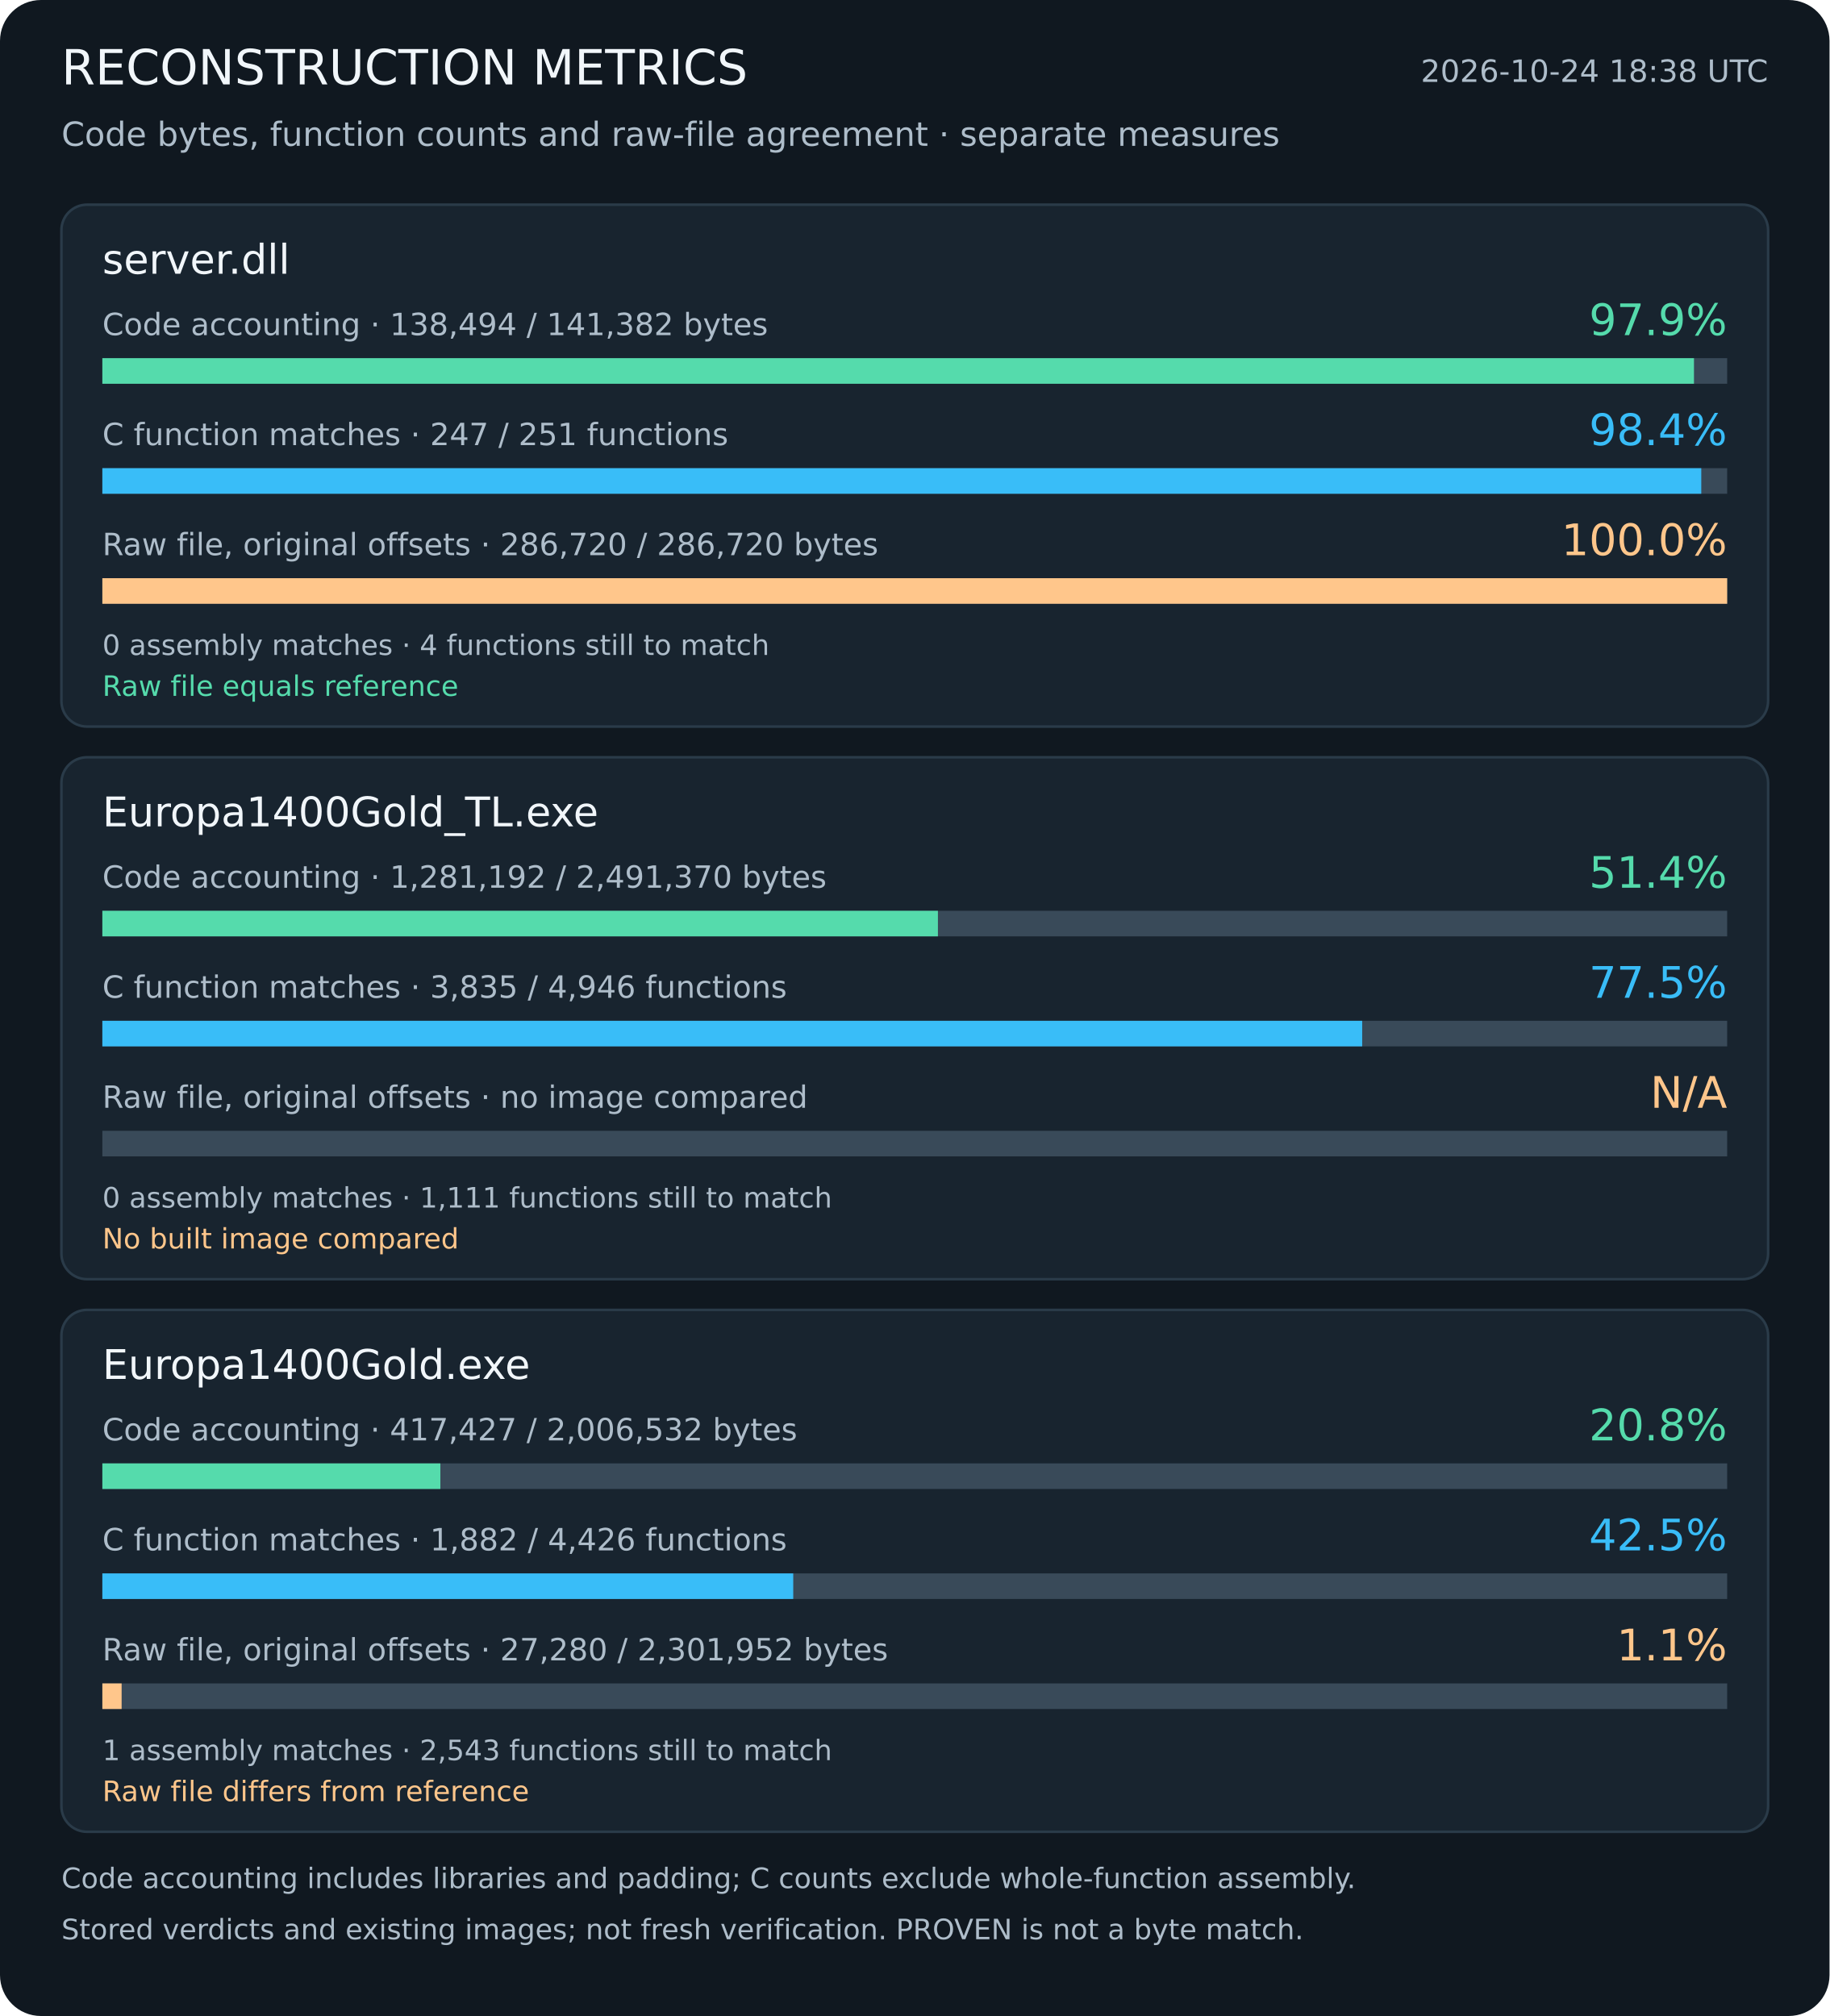
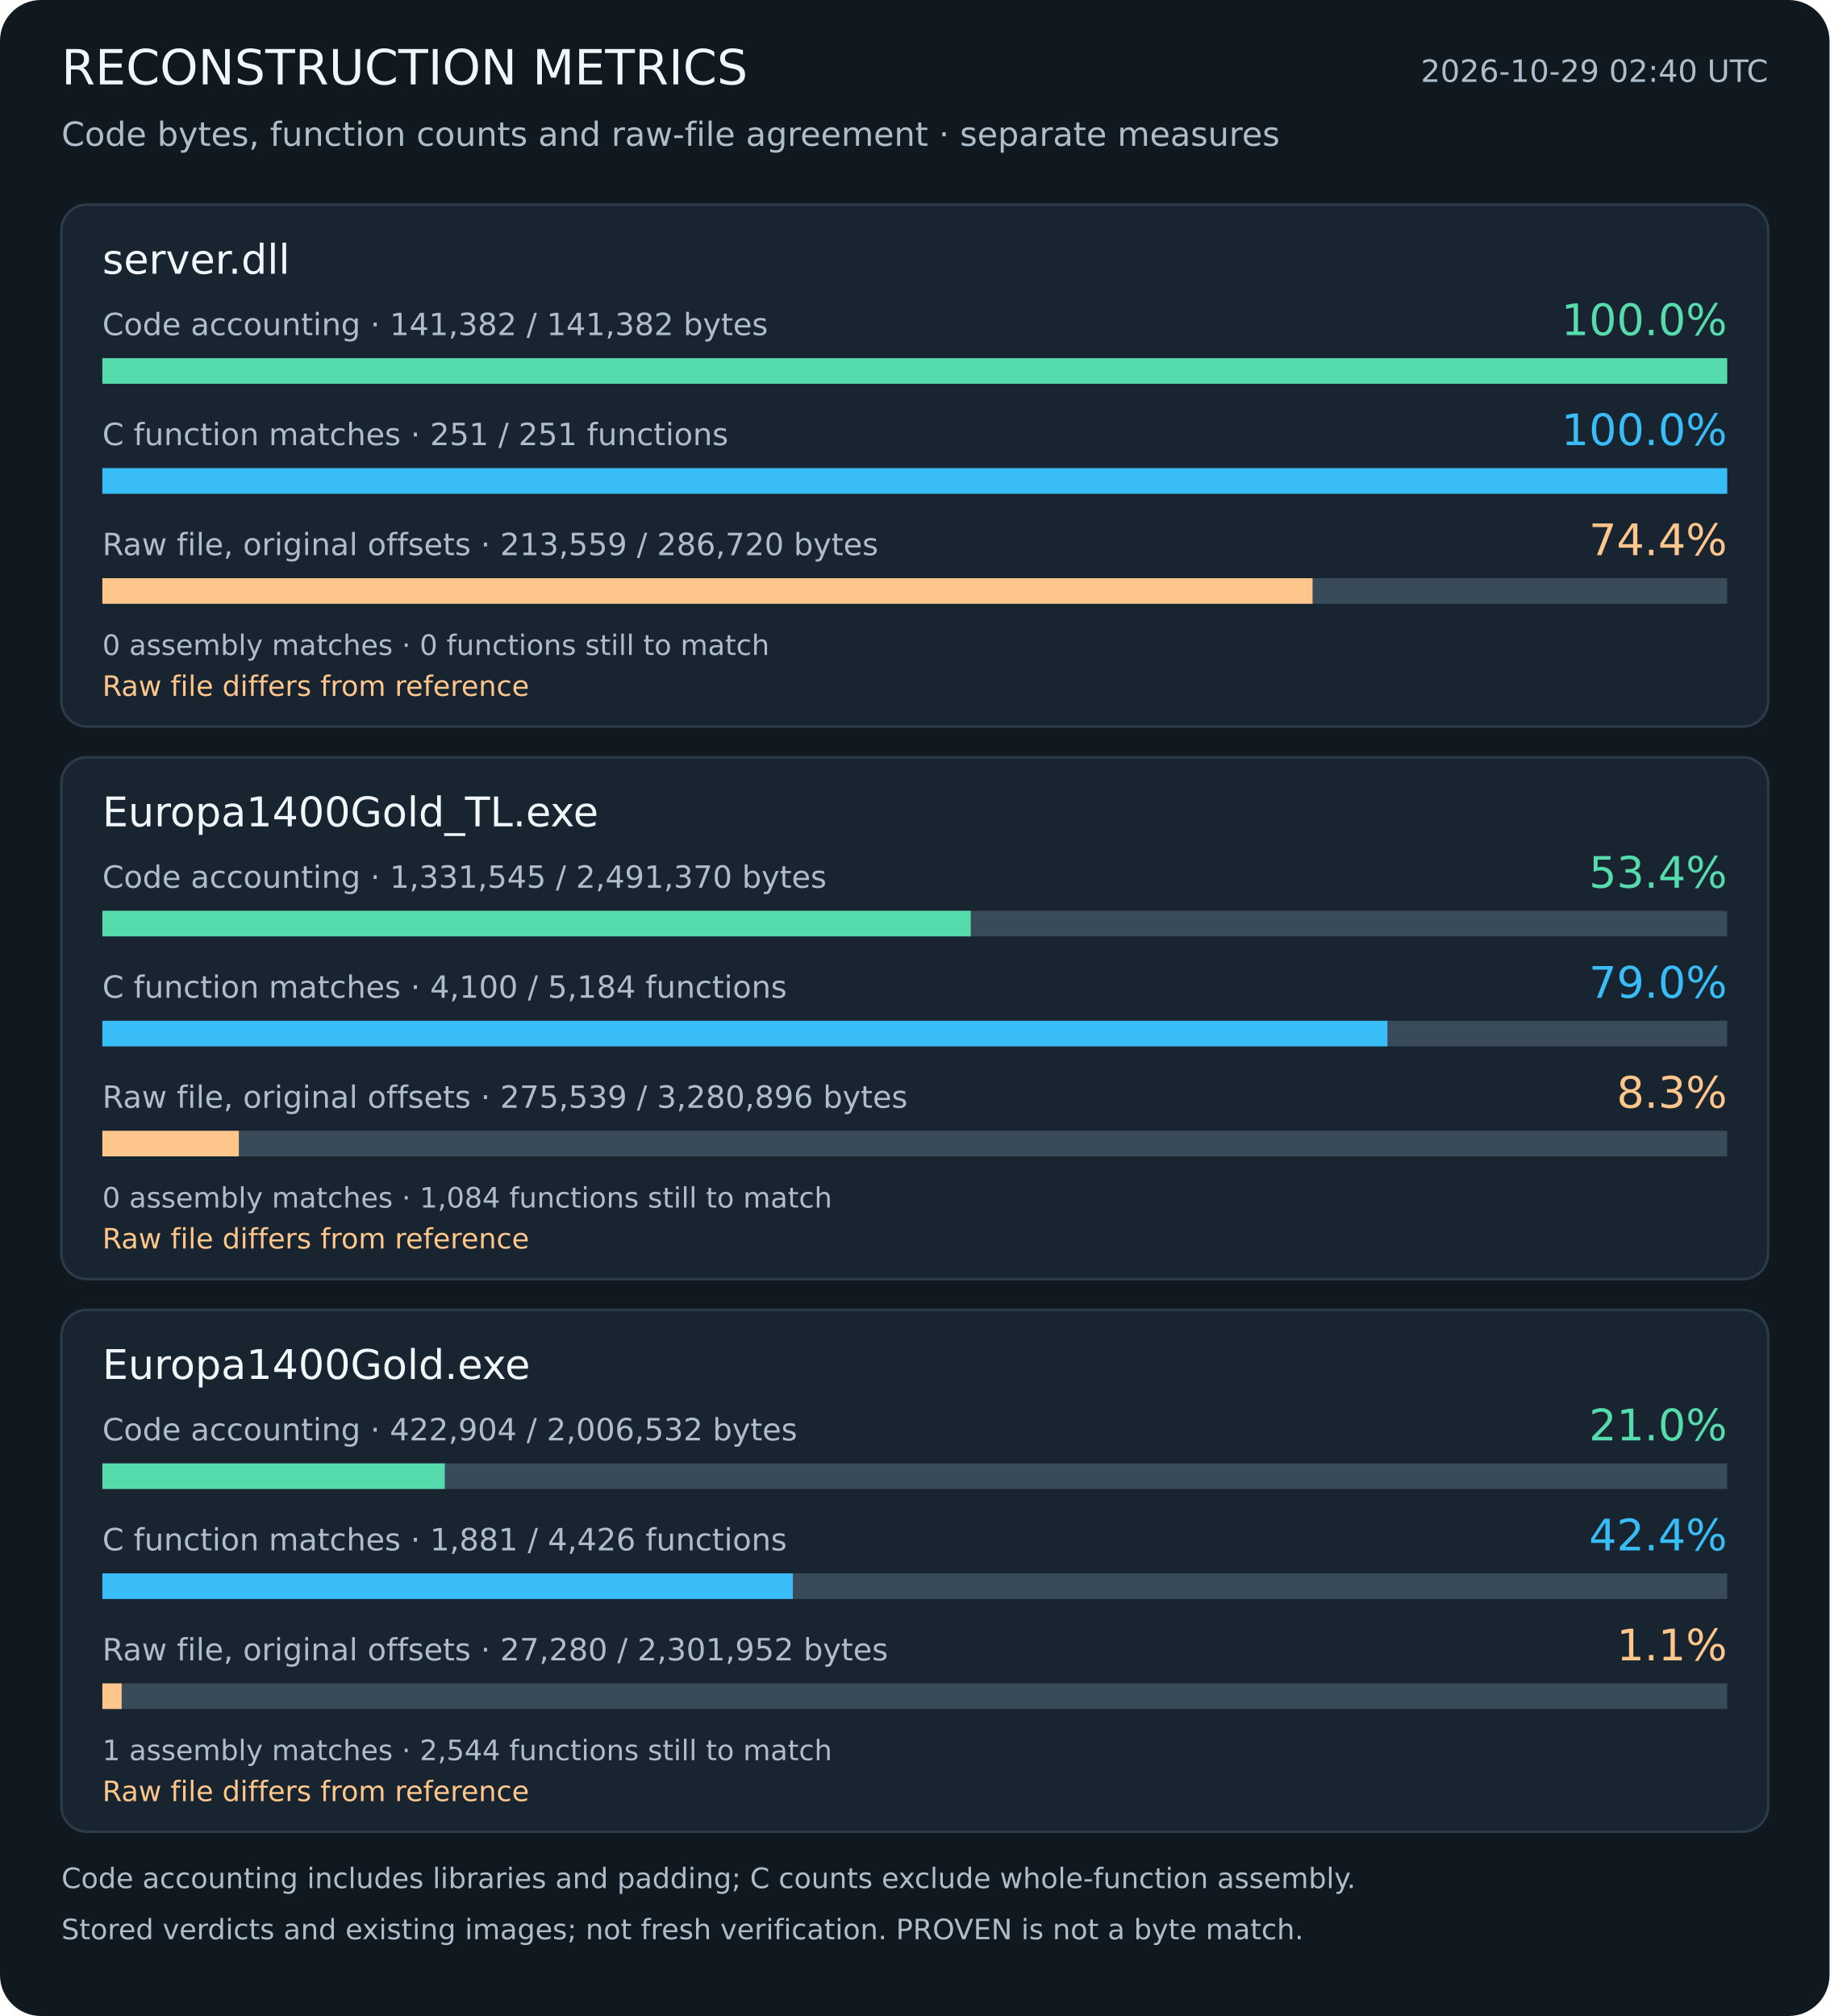
<svg xmlns="http://www.w3.org/2000/svg" width="715" height="788" viewBox="0 0 715 788" role="img" aria-labelledby="title description">
  <rect width="715" height="788" rx="16" fill="#101820" />
  <g font-family="DejaVu Sans, sans-serif">
    <text x="24" y="33" font-size="19" fill="#f1f6fa" text-anchor="start">RECONSTRUCTION METRICS</text>
-     <text x="691" y="32" font-size="12" fill="#aebdca" text-anchor="end">2026-10-24 18:38 UTC</text>
+     <text x="691" y="32" font-size="12" fill="#aebdca" text-anchor="end">2026-10-29 02:40 UTC</text>
    <text x="24" y="57" font-size="13" fill="#aebdca" text-anchor="start">Code bytes, function counts and raw-file agreement · separate measures</text>
    <rect x="24" y="80" width="667" height="204" rx="10" fill="#18242f" stroke="#2a3b49" />
    <text x="40" y="107" font-size="16" fill="#f1f6fa" text-anchor="start">server.dll</text>
-     <text x="40" y="131" font-size="12" fill="#aebdca" text-anchor="start">Code accounting · 138,494 / 141,382 bytes</text>
-     <text x="675" y="131" font-size="17" fill="#55dbac" text-anchor="end">97.9%</text>
+     <text x="40" y="131" font-size="12" fill="#aebdca" text-anchor="start">Code accounting · 141,382 / 141,382 bytes</text>
+     <text x="675" y="131" font-size="17" fill="#55dbac" text-anchor="end">100.0%</text>
    <rect x="40" y="140" width="635" height="10" fill="#394a59" />
-     <rect x="40" y="140" width="622.03" height="10" fill="#55dbac" />
-     <text x="40" y="174" font-size="12" fill="#aebdca" text-anchor="start">C function matches · 247 / 251 functions</text>
-     <text x="675" y="174" font-size="17" fill="#39bdf8" text-anchor="end">98.4%</text>
+     <rect x="40" y="140" width="635.00" height="10" fill="#55dbac" />
+     <text x="40" y="174" font-size="12" fill="#aebdca" text-anchor="start">C function matches · 251 / 251 functions</text>
+     <text x="675" y="174" font-size="17" fill="#39bdf8" text-anchor="end">100.0%</text>
    <rect x="40" y="183" width="635" height="10" fill="#394a59" />
-     <rect x="40" y="183" width="624.88" height="10" fill="#39bdf8" />
-     <text x="40" y="217" font-size="12" fill="#aebdca" text-anchor="start">Raw file, original offsets · 286,720 / 286,720 bytes</text>
-     <text x="675" y="217" font-size="17" fill="#ffc68b" text-anchor="end">100.0%</text>
+     <rect x="40" y="183" width="635.00" height="10" fill="#39bdf8" />
+     <text x="40" y="217" font-size="12" fill="#aebdca" text-anchor="start">Raw file, original offsets · 213,559 / 286,720 bytes</text>
+     <text x="675" y="217" font-size="17" fill="#ffc68b" text-anchor="end">74.4%</text>
    <rect x="40" y="226" width="635" height="10" fill="#394a59" />
-     <rect x="40" y="226" width="635.00" height="10" fill="#ffc68b" />
-     <text x="40" y="256" font-size="11" fill="#aebdca" text-anchor="start">0 assembly matches · 4 functions still to match</text>
-     <text x="40" y="272" font-size="11" fill="#55dbac" text-anchor="start">Raw file equals reference</text>
+     <rect x="40" y="226" width="472.97" height="10" fill="#ffc68b" />
+     <text x="40" y="256" font-size="11" fill="#aebdca" text-anchor="start">0 assembly matches · 0 functions still to match</text>
+     <text x="40" y="272" font-size="11" fill="#ffc68b" text-anchor="start">Raw file differs from reference</text>
    <rect x="24" y="296" width="667" height="204" rx="10" fill="#18242f" stroke="#2a3b49" />
    <text x="40" y="323" font-size="16" fill="#f1f6fa" text-anchor="start">Europa1400Gold_TL.exe</text>
-     <text x="40" y="347" font-size="12" fill="#aebdca" text-anchor="start">Code accounting · 1,281,192 / 2,491,370 bytes</text>
-     <text x="675" y="347" font-size="17" fill="#55dbac" text-anchor="end">51.4%</text>
+     <text x="40" y="347" font-size="12" fill="#aebdca" text-anchor="start">Code accounting · 1,331,545 / 2,491,370 bytes</text>
+     <text x="675" y="347" font-size="17" fill="#55dbac" text-anchor="end">53.4%</text>
    <rect x="40" y="356" width="635" height="10" fill="#394a59" />
-     <rect x="40" y="356" width="326.55" height="10" fill="#55dbac" />
-     <text x="40" y="390" font-size="12" fill="#aebdca" text-anchor="start">C function matches · 3,835 / 4,946 functions</text>
-     <text x="675" y="390" font-size="17" fill="#39bdf8" text-anchor="end">77.5%</text>
+     <rect x="40" y="356" width="339.38" height="10" fill="#55dbac" />
+     <text x="40" y="390" font-size="12" fill="#aebdca" text-anchor="start">C function matches · 4,100 / 5,184 functions</text>
+     <text x="675" y="390" font-size="17" fill="#39bdf8" text-anchor="end">79.0%</text>
    <rect x="40" y="399" width="635" height="10" fill="#394a59" />
-     <rect x="40" y="399" width="492.36" height="10" fill="#39bdf8" />
-     <text x="40" y="433" font-size="12" fill="#aebdca" text-anchor="start">Raw file, original offsets · no image compared</text>
-     <text x="675" y="433" font-size="17" fill="#ffc68b" text-anchor="end">N/A</text>
+     <rect x="40" y="399" width="502.22" height="10" fill="#39bdf8" />
+     <text x="40" y="433" font-size="12" fill="#aebdca" text-anchor="start">Raw file, original offsets · 275,539 / 3,280,896 bytes</text>
+     <text x="675" y="433" font-size="17" fill="#ffc68b" text-anchor="end">8.3%</text>
    <rect x="40" y="442" width="635" height="10" fill="#394a59" />
-     <text x="40" y="472" font-size="11" fill="#aebdca" text-anchor="start">0 assembly matches · 1,111 functions still to match</text>
-     <text x="40" y="488" font-size="11" fill="#ffc68b" text-anchor="start">No built image compared</text>
+     <rect x="40" y="442" width="53.33" height="10" fill="#ffc68b" />
+     <text x="40" y="472" font-size="11" fill="#aebdca" text-anchor="start">0 assembly matches · 1,084 functions still to match</text>
+     <text x="40" y="488" font-size="11" fill="#ffc68b" text-anchor="start">Raw file differs from reference</text>
    <rect x="24" y="512" width="667" height="204" rx="10" fill="#18242f" stroke="#2a3b49" />
    <text x="40" y="539" font-size="16" fill="#f1f6fa" text-anchor="start">Europa1400Gold.exe</text>
-     <text x="40" y="563" font-size="12" fill="#aebdca" text-anchor="start">Code accounting · 417,427 / 2,006,532 bytes</text>
-     <text x="675" y="563" font-size="17" fill="#55dbac" text-anchor="end">20.8%</text>
+     <text x="40" y="563" font-size="12" fill="#aebdca" text-anchor="start">Code accounting · 422,904 / 2,006,532 bytes</text>
+     <text x="675" y="563" font-size="17" fill="#55dbac" text-anchor="end">21.0%</text>
    <rect x="40" y="572" width="635" height="10" fill="#394a59" />
-     <rect x="40" y="572" width="132.10" height="10" fill="#55dbac" />
-     <text x="40" y="606" font-size="12" fill="#aebdca" text-anchor="start">C function matches · 1,882 / 4,426 functions</text>
-     <text x="675" y="606" font-size="17" fill="#39bdf8" text-anchor="end">42.5%</text>
+     <rect x="40" y="572" width="133.83" height="10" fill="#55dbac" />
+     <text x="40" y="606" font-size="12" fill="#aebdca" text-anchor="start">C function matches · 1,881 / 4,426 functions</text>
+     <text x="675" y="606" font-size="17" fill="#39bdf8" text-anchor="end">42.4%</text>
    <rect x="40" y="615" width="635" height="10" fill="#394a59" />
-     <rect x="40" y="615" width="270.01" height="10" fill="#39bdf8" />
+     <rect x="40" y="615" width="269.87" height="10" fill="#39bdf8" />
    <text x="40" y="649" font-size="12" fill="#aebdca" text-anchor="start">Raw file, original offsets · 27,280 / 2,301,952 bytes</text>
    <text x="675" y="649" font-size="17" fill="#ffc68b" text-anchor="end">1.1%</text>
    <rect x="40" y="658" width="635" height="10" fill="#394a59" />
    <rect x="40" y="658" width="7.53" height="10" fill="#ffc68b" />
-     <text x="40" y="688" font-size="11" fill="#aebdca" text-anchor="start">1 assembly matches · 2,543 functions still to match</text>
+     <text x="40" y="688" font-size="11" fill="#aebdca" text-anchor="start">1 assembly matches · 2,544 functions still to match</text>
    <text x="40" y="704" font-size="11" fill="#ffc68b" text-anchor="start">Raw file differs from reference</text>
    <text x="24" y="738" font-size="11" fill="#aebdca" text-anchor="start">Code accounting includes libraries and padding; C counts exclude whole-function assembly.</text>
    <text x="24" y="758" font-size="11" fill="#aebdca" text-anchor="start">Stored verdicts and existing images; not fresh verification. PROVEN is not a byte match.</text>
  </g>
</svg>
